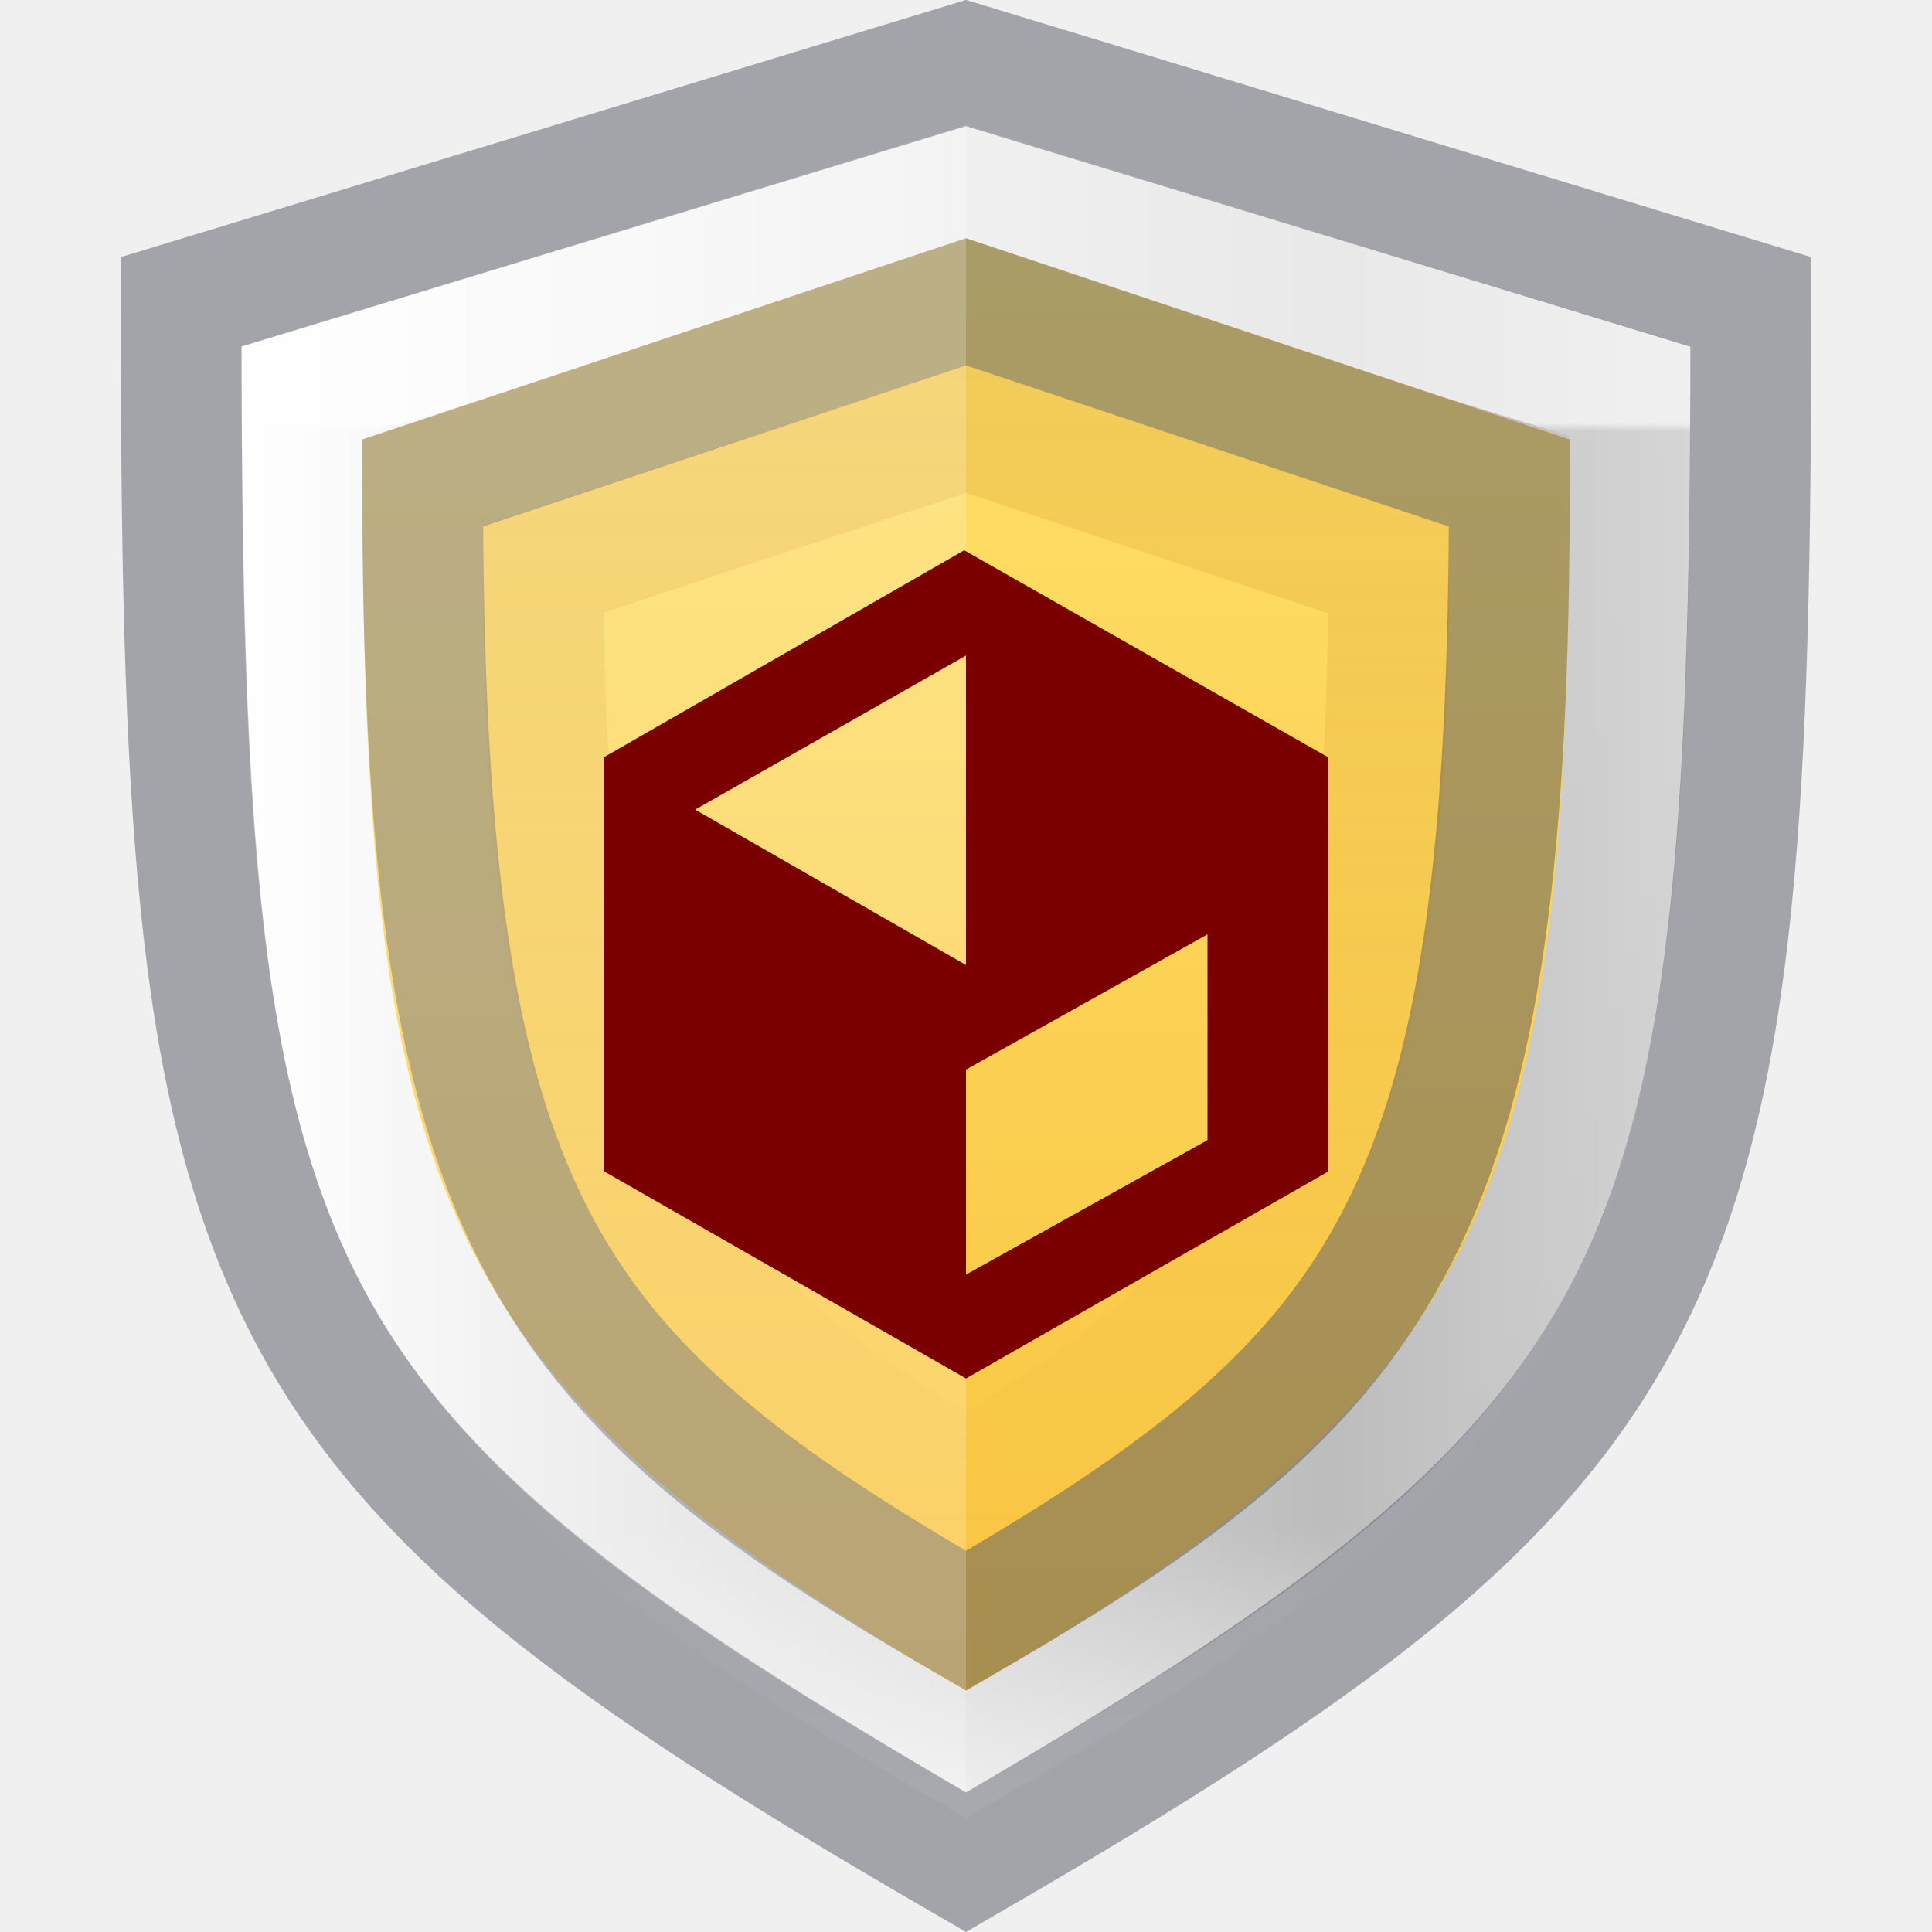
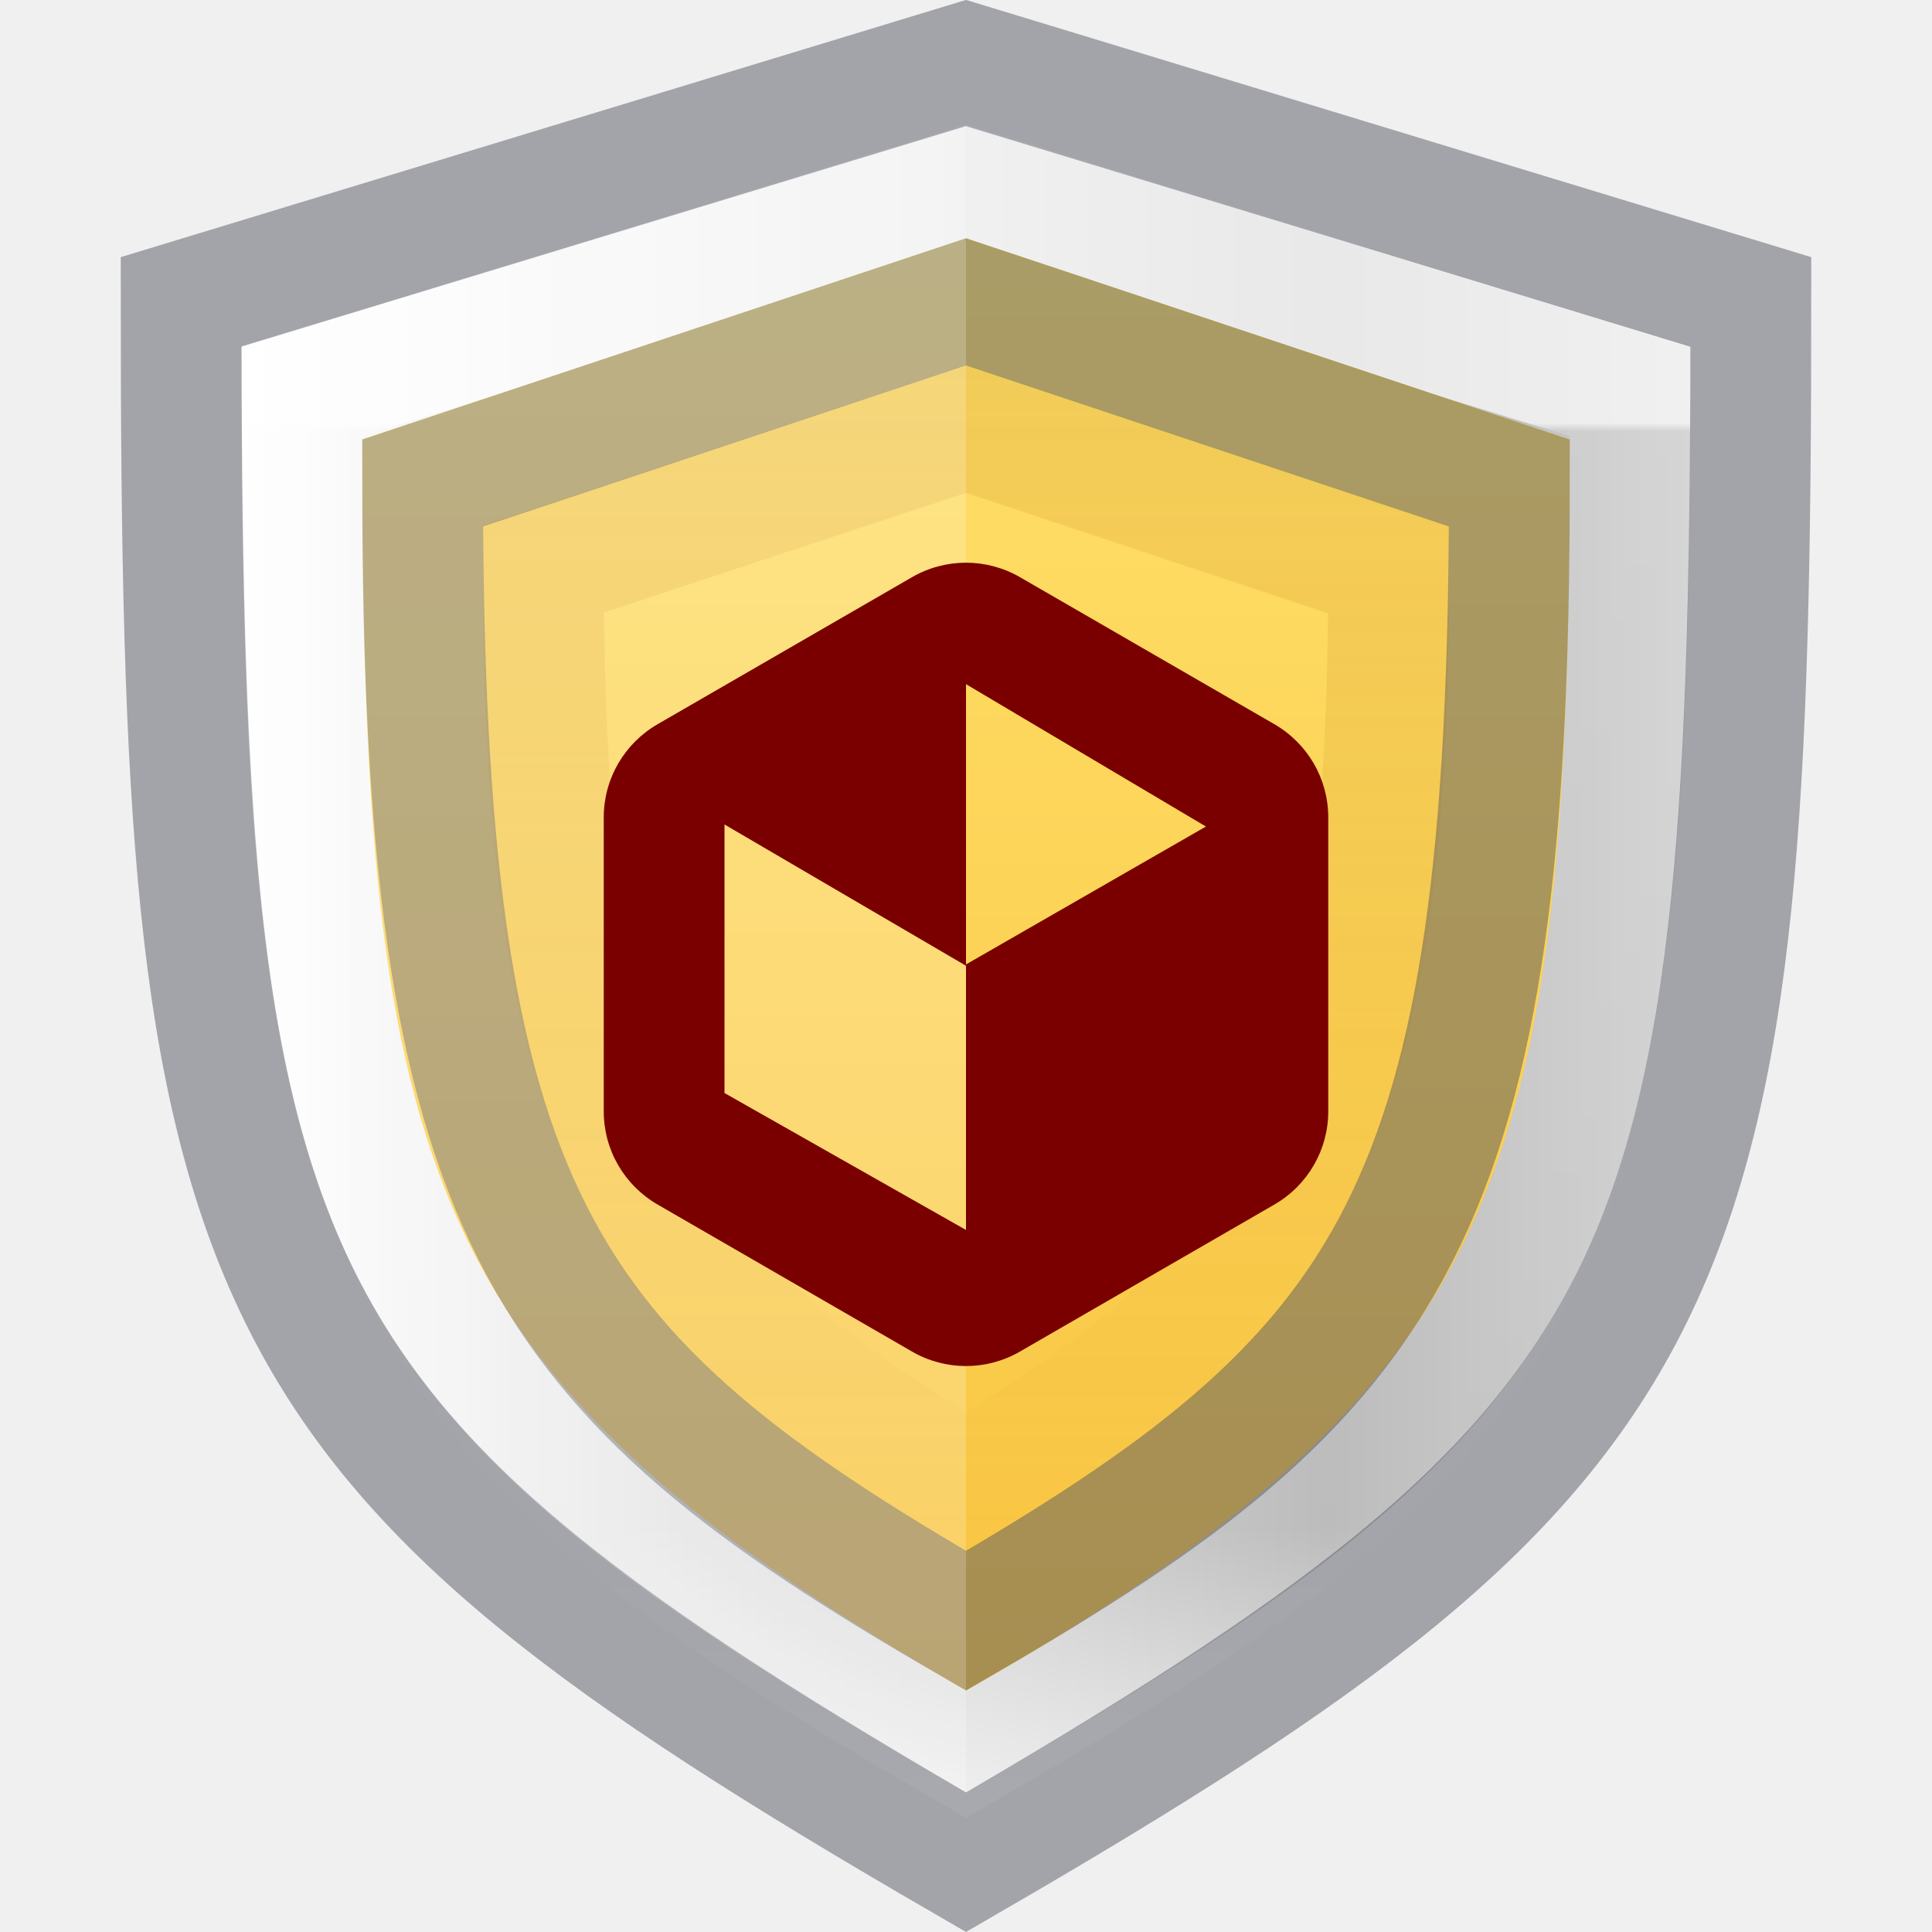
<svg xmlns="http://www.w3.org/2000/svg" xmlns:xlink="http://www.w3.org/1999/xlink" id="svg3935" height="16" width="16" version="1.1">
  <defs id="defs3937">
    <linearGradient id="linearGradient2793-2-0-669-94-2">
      <stop id="stop4681-3-1" style="stop-color:#b4b4b4;stop-opacity:1" offset="0" />
      <stop id="stop4683-67-4" style="stop-color:#ffffff;stop-opacity:1" offset="1" />
    </linearGradient>
    <linearGradient id="linearGradient4342">
      <stop id="stop4344" style="stop-color:#ffffff;stop-opacity:1" offset="0" />
      <stop id="stop4346" style="stop-color:#ffffff;stop-opacity:0.235" offset="0.006" />
      <stop id="stop4348" style="stop-color:#ffffff;stop-opacity:0.157" offset="0.796" />
      <stop id="stop4350" style="stop-color:#ffffff;stop-opacity:1" offset="1" />
    </linearGradient>
    <linearGradient y2="47.962" x2="261.298" y1="14.362" x1="261.298" gradientTransform="matrix(0.3564594,0,0,0.357143,-82.64214,-3.129465)" gradientUnits="userSpaceOnUse" id="linearGradient4304" xlink:href="#linearGradient5362" />
    <linearGradient y2="35.93" x2="154.282" y1="22.092" x1="154.282" gradientTransform="matrix(0.8294362,0,0,0.8310269,-114.9669,-14.85903)" gradientUnits="userSpaceOnUse" id="linearGradient4335" xlink:href="#linearGradient4342" />
    <linearGradient y2="45.162" x2="225.227" y1="17.162" x1="225.227" gradientTransform="matrix(0.3564594,0,0,0.357143,-70.7844,-3.129465)" gradientUnits="userSpaceOnUse" id="linearGradient4362" xlink:href="#linearGradient5668" />
    <linearGradient y2="51.276" x2="1366.409" y1="51.276" x1="1507.964" spreadMethod="reflect" gradientTransform="matrix(0.06357945,0,0,0.05566495,-84.87553,-1.787305)" gradientUnits="userSpaceOnUse" id="linearGradient4368" xlink:href="#linearGradient2793-2-0-669-94-2" />
    <linearGradient id="linearGradient5668">
      <stop id="stop5670" offset="0" style="stop-color:#ad5f00;stop-opacity:1" />
      <stop id="stop5672" offset="1" style="stop-color:#ad5f00;stop-opacity:0" />
    </linearGradient>
    <linearGradient id="linearGradient5362">
      <stop id="stop5364" offset="0" style="stop-color:#ffe16b;stop-opacity:1" />
      <stop id="stop5366" offset="1" style="stop-color:#f9c440;stop-opacity:1" />
    </linearGradient>
  </defs>
  <path style="color:#000000;clip-rule:nonzero;display:inline;overflow:visible;visibility:visible;opacity:1;isolation:auto;mix-blend-mode:normal;color-interpolation:sRGB;color-interpolation-filters:linearRGB;solid-color:#000000;solid-opacity:1;fill:url(#linearGradient4368);fill-opacity:1;fill-rule:nonzero;stroke:none;stroke-width:1;stroke-linecap:butt;stroke-linejoin:miter;stroke-miterlimit:4;stroke-dasharray:none;stroke-dashoffset:0;stroke-opacity:1;marker:none;color-rendering:auto;image-rendering:auto;shape-rendering:auto;text-rendering:auto;enable-background:accumulate" d="M 2,2.868 8,1.042 14,2.868 C 14,10.5 13.5,11.668 8,14.844 2.5,11.66 2,10.5 2,2.868 Z" id="path4277" />
  <path id="path4306" d="M 2.5,3.241 8,1.554 13.5,3.242 C 13.5,10.5 12.826,11.69 8,14.477 3.313,11.764 2.5,10.5 2.5,3.241 Z" style="color:#000000;clip-rule:nonzero;display:inline;overflow:visible;visibility:visible;opacity:0.7;isolation:auto;mix-blend-mode:normal;color-interpolation:sRGB;color-interpolation-filters:linearRGB;solid-color:#000000;solid-opacity:1;fill:none;fill-opacity:1;fill-rule:nonzero;stroke:url(#linearGradient4335);stroke-width:1;stroke-linecap:round;stroke-linejoin:miter;stroke-miterlimit:4.1;stroke-dasharray:none;stroke-dashoffset:0;stroke-opacity:1;marker:none;color-rendering:auto;image-rendering:auto;shape-rendering:auto;text-rendering:auto;enable-background:accumulate" />
  <path id="path8117" d="M 1.5,2.5 8,0.522 14.5,2.5 C 14.5,10.719 14.06,11.914 8,15.422 1.94,11.914 1.5,10.719 1.5,2.5 Z" style="opacity:0.5;fill:none;fill-opacity:1;stroke:#555761;stroke-width:1;stroke-linecap:round;stroke-linejoin:miter;stroke-opacity:1" />
  <path style="color:#000000;font-style:normal;font-variant:normal;font-weight:normal;font-stretch:normal;font-size:medium;line-height:normal;font-family:sans-serif;text-indent:0;text-align:start;text-decoration:none;text-decoration-line:none;text-decoration-style:solid;text-decoration-color:#000000;letter-spacing:normal;word-spacing:normal;text-transform:none;direction:ltr;block-progression:tb;writing-mode:lr-tb;baseline-shift:baseline;text-anchor:start;white-space:normal;clip-rule:nonzero;display:inline;overflow:visible;visibility:visible;opacity:1;isolation:auto;mix-blend-mode:normal;color-interpolation:sRGB;color-interpolation-filters:linearRGB;solid-color:#000000;solid-opacity:1;fill:url(#linearGradient4304);fill-opacity:1.0;fill-rule:nonzero;stroke:none;stroke-width:1;stroke-linecap:butt;stroke-linejoin:miter;stroke-miterlimit:4;stroke-dasharray:none;stroke-dashoffset:0;stroke-opacity:1;marker:none;color-rendering:auto;image-rendering:auto;shape-rendering:auto;text-rendering:auto;enable-background:accumulate" d="M 8,1.973 3,3.639 C 3,9.777 3.5,11.402 8,14 12.5,11.434 13,9.75 13,3.639 Z" id="path4216" />
  <path style="color:#000000;clip-rule:nonzero;display:inline;overflow:visible;visibility:visible;opacity:0.5;isolation:auto;mix-blend-mode:normal;color-interpolation:sRGB;color-interpolation-filters:linearRGB;solid-color:#000000;solid-opacity:1;fill:none;fill-opacity:1;fill-rule:nonzero;stroke:#555761;stroke-width:1;stroke-linecap:round;stroke-linejoin:miter;stroke-miterlimit:4;stroke-dasharray:none;stroke-dashoffset:0;stroke-opacity:1;color-rendering:auto;image-rendering:auto;shape-rendering:auto;text-rendering:auto;enable-background:accumulate" d="M 3.5,4 8,2.5 12.5,4 c 0,6.071 -0.936,7.36 -4.5,9.422 C 4.435,11.36 3.5,10.071 3.5,4 Z" id="path8128" />
  <path id="path4337" d="M 4.5,4.711 8,3.555 11.5,4.719 c 0,4.781 -0.906,6.047 -3.5,7.547 C 5.414,10.77 4.5,9.5 4.5,4.711 Z" style="color:#000000;clip-rule:nonzero;display:inline;overflow:visible;visibility:visible;opacity:0.15;isolation:auto;mix-blend-mode:normal;color-interpolation:sRGB;color-interpolation-filters:linearRGB;solid-color:#000000;solid-opacity:1;fill:none;fill-opacity:0;fill-rule:nonzero;stroke:url(#linearGradient4362);stroke-width:1;stroke-linecap:round;stroke-linejoin:miter;stroke-miterlimit:4;stroke-dasharray:none;stroke-dashoffset:0;stroke-opacity:1;marker:none;color-rendering:auto;image-rendering:auto;shape-rendering:auto;text-rendering:auto;enable-background:accumulate" />
  <path id="path4364" d="M 2,2.868 8,1.042 C 8,6.5 8,9 8,14.844 2.5,11.66 2,10.5 2,2.868 Z" style="color:#000000;clip-rule:nonzero;display:inline;overflow:visible;visibility:visible;opacity:0.2;isolation:auto;mix-blend-mode:normal;color-interpolation:sRGB;color-interpolation-filters:linearRGB;solid-color:#000000;solid-opacity:1;fill:#ffffff;fill-opacity:1;fill-rule:nonzero;stroke:none;stroke-width:1;stroke-linecap:butt;stroke-linejoin:miter;stroke-miterlimit:4;stroke-dasharray:none;stroke-dashoffset:0;stroke-opacity:1;marker:none;color-rendering:auto;image-rendering:auto;shape-rendering:auto;text-rendering:auto;enable-background:accumulate" />
-   <path id="path925-6" style="color:#000000;font-variation-settings:normal;clip-rule:nonzero;display:inline;overflow:visible;visibility:visible;isolation:auto;mix-blend-mode:normal;color-interpolation:sRGB;color-interpolation-filters:linearRGB;solid-color:#000000;solid-opacity:1;vector-effect:none;fill:#7a0000;fill-opacity:1;fill-rule:nonzero;stroke:none;stroke-width:1;stroke-linecap:butt;stroke-linejoin:round;stroke-miterlimit:4;stroke-dasharray:none;stroke-dashoffset:0;stroke-opacity:0.498;-inkscape-stroke:none;marker:none;marker-start:none;marker-mid:none;marker-end:none;paint-order:normal;color-rendering:auto;image-rendering:auto;shape-rendering:auto;text-rendering:auto;enable-background:accumulate;stop-color:#000000" d="M 7.985,4.557 5,6.272 V 9.699 L 8,11.416 11,9.702 V 6.272 Z M 8,5.429 V 7.992 L 5.757,6.705 Z m 2,2.309 V 9.442 L 8,10.556 V 8.858 Z" />
+   <path id="path9124" style="font-variation-settings:normal;mix-blend-mode:normal;vector-effect:none;fill:#7a0000;fill-opacity:1;stroke:none;stroke-width:1;stroke-linecap:butt;stroke-linejoin:round;stroke-miterlimit:4;stroke-dasharray:none;stroke-dashoffset:0;stroke-opacity:0.498;-inkscape-stroke:none;marker:none;marker-start:none;marker-mid:none;marker-end:none;paint-order:normal;stop-color:#000000" d="m 8,4.66 c -0.154,0 -0.309,0.04 -0.447,0.12 L 5.447,5.997 C 5.17,6.157 5,6.45 5,6.769 v 2.435 c 0,0.319 0.17,0.612 0.447,0.772 L 7.553,11.193 c 0.276,0.16 0.617,0.16 0.894,0 L 10.553,9.976 C 10.83,9.816 11,9.523 11,9.204 v -2.435 C 11,6.45 10.83,6.157 10.553,5.997 L 8.447,4.78 C 8.309,4.7 8.154,4.66 8,4.66 Z M 9.987,6.845 8,7.987 V 5.666 Z M 6,6.828 8,7.998 V 10.186 L 6,9.052 Z" />
</svg>
